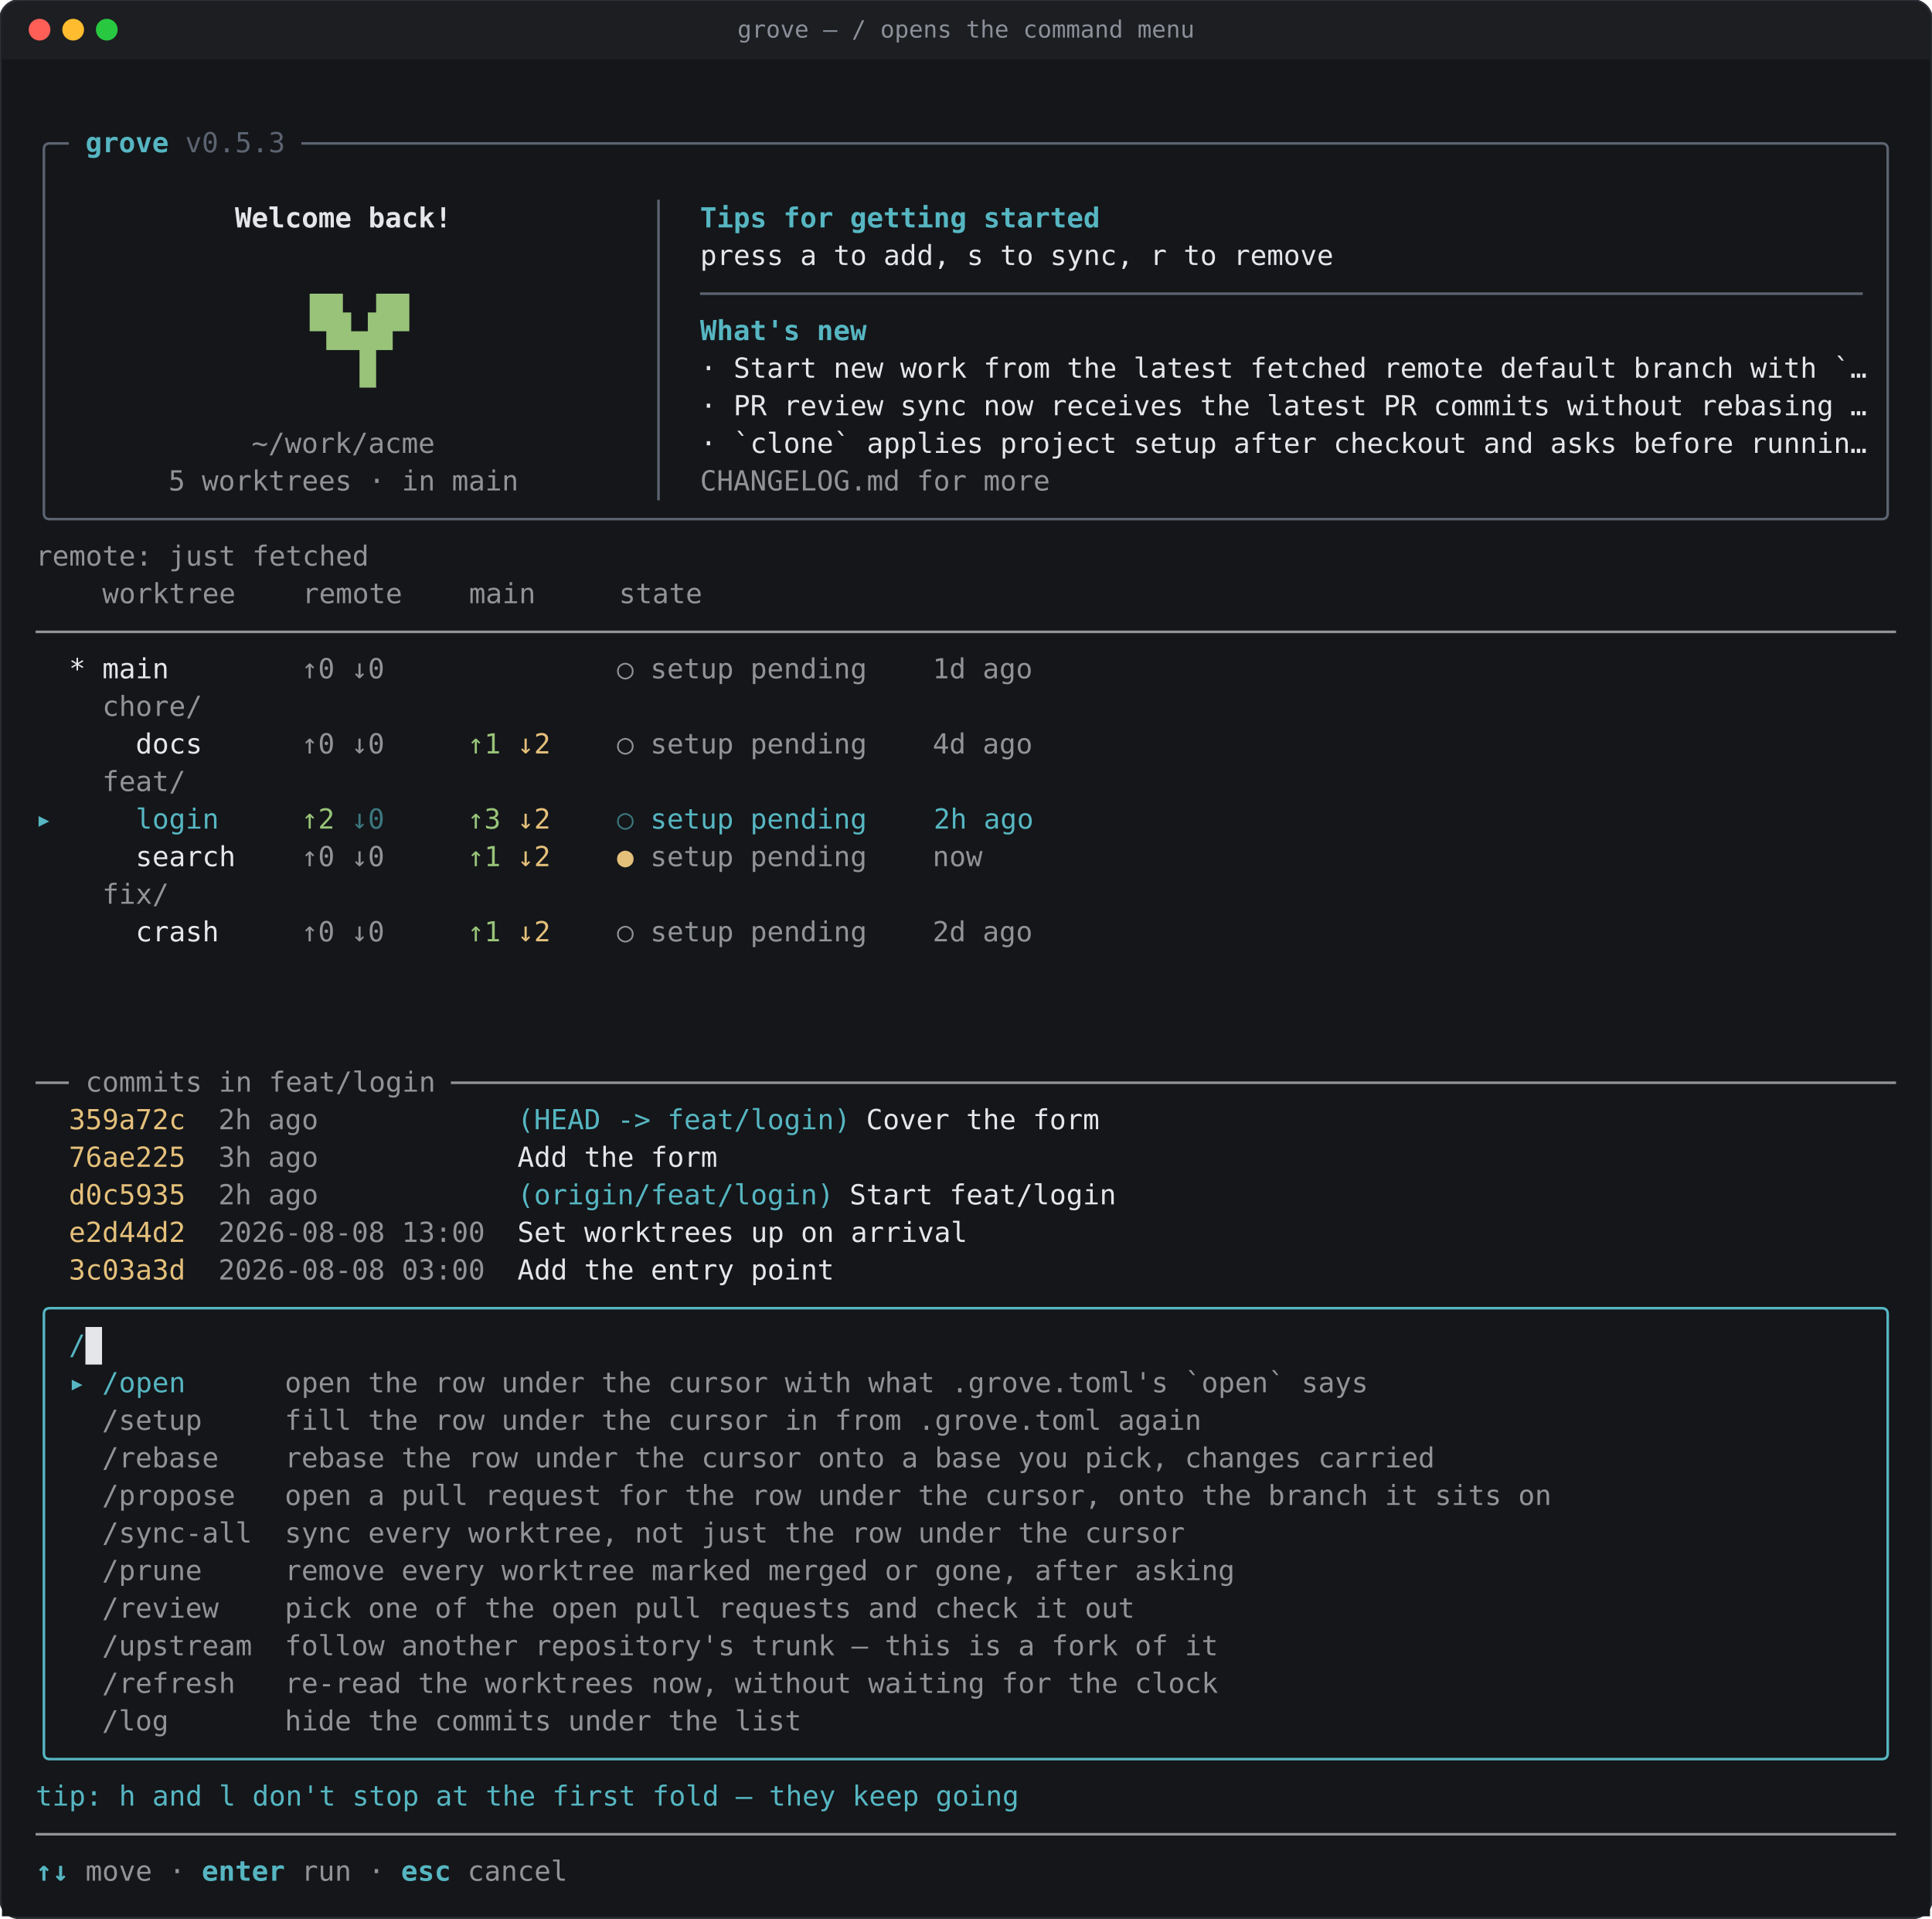
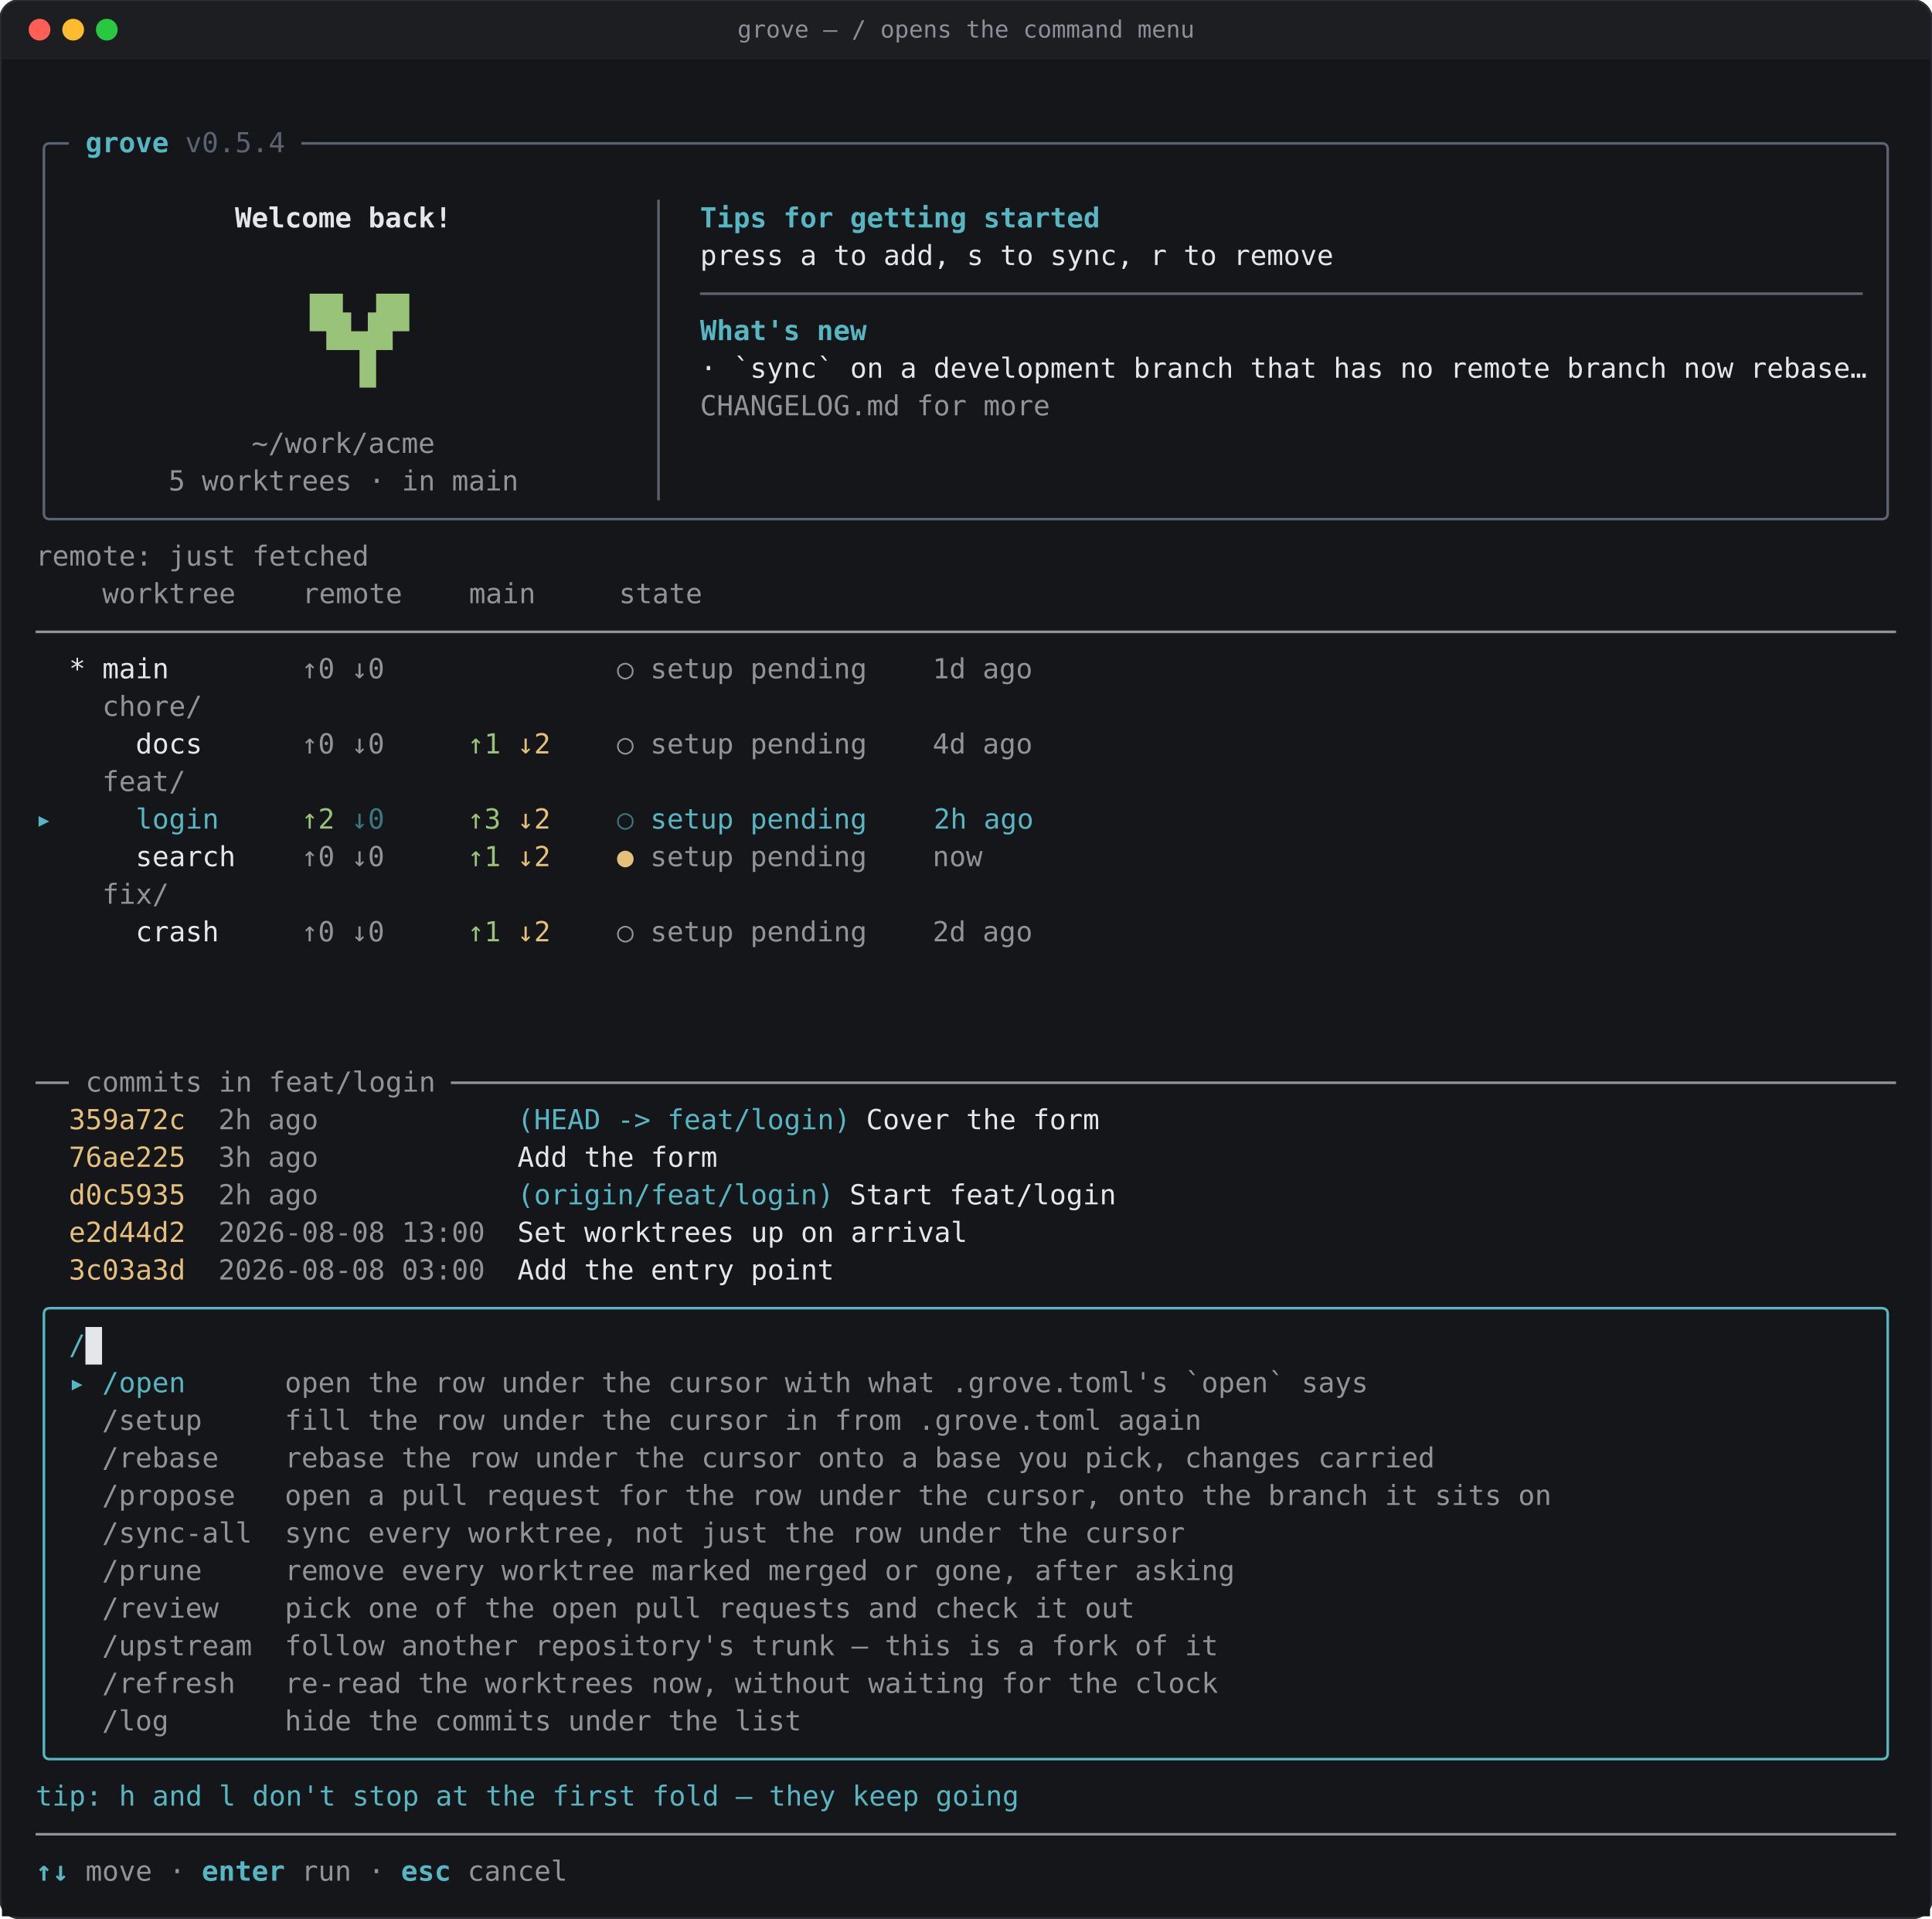
<svg xmlns="http://www.w3.org/2000/svg" width="977" height="970" viewBox="0 0 977 970" font-family="ui-monospace, SFMono-Regular, Menlo, Consolas, 'DejaVu Sans Mono', monospace" font-size="14">
  <rect width="977" height="970" rx="10" fill="#1c1e22" stroke="#2c2f36" />
  <rect x="1" y="30" width="975" height="939" fill="#141619" />
  <circle cx="20" cy="15" r="5.5" fill="#ff5f57" />
  <circle cx="37" cy="15" r="5.5" fill="#febc2e" />
  <circle cx="54" cy="15" r="5.5" fill="#28c840" />
  <text x="488.5" y="19" fill="#8b8f98" font-size="12" text-anchor="middle">grove — / opens the command menu</text>
  <rect x="43.2" y="671.0" width="8.4" height="19" fill="#e4e6ea" />
  <path fill="#98c379" opacity="1" d="M156.60 148.50h4.20v9.50h-4.20zM160.80 148.50h8.40v9.50h-8.40zM169.20 148.50h4.20v9.50h-4.20zM190.20 148.50h4.20v9.50h-4.20zM194.40 148.50h8.40v9.50h-8.40zM202.80 148.50h4.20v9.50h-4.20zM156.60 158.00h4.20v9.50h-4.20zM160.80 158.00h4.20v9.50h-4.20zM165.00 158.00h4.20v9.50h-4.20zM165.00 167.50h4.20v9.50h-4.20zM169.20 158.00h8.40v19.00h-8.40zM177.60 167.50h8.40v9.50h-8.40zM186.00 158.00h8.40v19.00h-8.40zM194.40 158.00h4.20v9.50h-4.20zM198.60 158.00h4.20v9.50h-4.20zM194.40 167.50h4.20v9.50h-4.20zM202.80 158.00h4.20v9.50h-4.20zM181.80 177.00h4.20v19.00h-4.20zM186.00 177.00h4.20v19.00h-4.20z" />
  <path fill="none" stroke="#5c6370" stroke-width="1.3" opacity="1" d="M22.20 82.00V75.50Q22.20 72.50 25.20 72.50H26.40M26.40 72.50H34.80M152.40 72.50H950.40M954.60 82.00V75.50Q954.60 72.50 951.60 72.50H950.40M22.20 82.00V101.00M954.60 82.00V101.00M22.20 101.00V120.00M333.00 101.00V120.00M954.60 101.00V120.00M22.20 120.00V139.00M333.00 120.00V139.00M954.60 120.00V139.00M22.20 139.00V158.00M333.00 139.00V158.00M354.00 148.50H942.00M954.60 139.00V158.00M22.20 158.00V177.00M333.00 158.00V177.00M954.60 158.00V177.00M22.20 177.00V196.00M333.00 177.00V196.00M954.60 177.00V196.00M22.20 196.00V215.00M333.00 196.00V215.00M954.60 196.00V215.00M22.20 215.00V234.00M333.00 215.00V234.00M954.60 215.00V234.00M22.20 234.00V253.00M333.00 234.00V253.00M954.60 234.00V253.00M22.20 253.00V259.50Q22.20 262.50 25.20 262.50H26.40M26.40 262.50H950.40M954.60 253.00V259.50Q954.60 262.50 951.60 262.50H950.40" />
  <path fill="none" stroke="#e4e6ea" stroke-width="1.3" opacity="0.6" d="M18.00 319.50H958.80M18.00 547.50H34.80M228.00 547.50H958.80M18.00 927.50H958.80" />
  <path fill="none" stroke="#56b6c2" stroke-width="1.3" opacity="1" d="M22.20 671.00V664.50Q22.20 661.50 25.20 661.50H26.40M26.40 661.50H950.40M954.60 671.00V664.50Q954.60 661.50 951.60 661.50H950.40M22.20 671.00V690.00M954.60 671.00V690.00M22.20 690.00V709.00M954.60 690.00V709.00M22.20 709.00V728.00M954.60 709.00V728.00M22.20 728.00V747.00M954.60 728.00V747.00M22.20 747.00V766.00M954.60 747.00V766.00M22.20 766.00V785.00M954.60 766.00V785.00M22.20 785.00V804.00M954.60 785.00V804.00M22.20 804.00V823.00M954.60 804.00V823.00M22.20 823.00V842.00M954.60 823.00V842.00M22.20 842.00V861.00M954.60 842.00V861.00M22.20 861.00V880.00M954.60 861.00V880.00M22.20 880.00V886.50Q22.20 889.50 25.20 889.50H26.40M26.40 889.50H950.40M954.60 880.00V886.50Q954.60 889.50 951.60 889.50H950.40" />
  <text x="43.2" y="77.0" fill="#56b6c2" font-weight="600" textLength="42.0" lengthAdjust="spacingAndGlyphs" xml:space="preserve">grove</text>
-   <text x="85.2" y="77.0" fill="#5c6370" textLength="67.2" lengthAdjust="spacingAndGlyphs" xml:space="preserve"> v0.5.3 </text>
+   <text x="85.2" y="77.0" fill="#5c6370" textLength="67.2" lengthAdjust="spacingAndGlyphs" xml:space="preserve"> v0.5.4 </text>
  <text x="118.8" y="115.0" fill="#e4e6ea" font-weight="600" textLength="109.2" lengthAdjust="spacingAndGlyphs" xml:space="preserve">Welcome back!</text>
  <text x="354.0" y="115.0" fill="#56b6c2" font-weight="600" textLength="201.6" lengthAdjust="spacingAndGlyphs" xml:space="preserve">Tips for getting started</text>
  <text x="337.2" y="134.0" fill="#e4e6ea" textLength="613.2" lengthAdjust="spacingAndGlyphs" xml:space="preserve">  press a to add, s to sync, r to remove                                 </text>
  <text x="354.0" y="172.0" fill="#56b6c2" font-weight="600" textLength="84.0" lengthAdjust="spacingAndGlyphs" xml:space="preserve">What's new</text>
-   <text x="337.2" y="191.0" fill="#e4e6ea" textLength="613.2" lengthAdjust="spacingAndGlyphs" xml:space="preserve">  · Start new work from the latest fetched remote default branch with `… </text>
-   <text x="337.2" y="210.0" fill="#e4e6ea" textLength="613.2" lengthAdjust="spacingAndGlyphs" xml:space="preserve">  · PR review sync now receives the latest PR commits without rebasing … </text>
+   <text x="337.2" y="191.0" fill="#e4e6ea" textLength="613.2" lengthAdjust="spacingAndGlyphs" xml:space="preserve">  · `sync` on a development branch that has no remote branch now rebase… </text>
+   <text x="354.0" y="210.0" fill="#e4e6ea" opacity="0.6" textLength="176.4" lengthAdjust="spacingAndGlyphs" xml:space="preserve">CHANGELOG.md for more</text>
  <text x="127.2" y="229.0" fill="#e4e6ea" opacity="0.6" textLength="92.4" lengthAdjust="spacingAndGlyphs" xml:space="preserve">~/work/acme</text>
-   <text x="337.2" y="229.0" fill="#e4e6ea" textLength="613.2" lengthAdjust="spacingAndGlyphs" xml:space="preserve">  · `clone` applies project setup after checkout and asks before runnin… </text>
  <text x="85.2" y="248.0" fill="#e4e6ea" opacity="0.6" textLength="176.4" lengthAdjust="spacingAndGlyphs" xml:space="preserve">5 worktrees · in main</text>
-   <text x="354.0" y="248.0" fill="#e4e6ea" opacity="0.6" textLength="176.4" lengthAdjust="spacingAndGlyphs" xml:space="preserve">CHANGELOG.md for more</text>
  <text x="18.0" y="286.0" fill="#e4e6ea" opacity="0.6" textLength="168.0" lengthAdjust="spacingAndGlyphs" xml:space="preserve">remote: just fetched</text>
  <text x="18.0" y="305.0" fill="#e4e6ea" opacity="0.6" textLength="336.0" lengthAdjust="spacingAndGlyphs" xml:space="preserve">    worktree    remote    main     state</text>
  <text x="18.0" y="343.0" fill="#e4e6ea" textLength="134.4" lengthAdjust="spacingAndGlyphs" xml:space="preserve">  * main        </text>
  <text x="152.4" y="343.0" fill="#e4e6ea" opacity="0.6" textLength="16.8" lengthAdjust="spacingAndGlyphs" xml:space="preserve">↑0</text>
  <text x="177.6" y="343.0" fill="#e4e6ea" opacity="0.6" textLength="16.8" lengthAdjust="spacingAndGlyphs" xml:space="preserve">↓0</text>
  <text x="312.0" y="343.0" fill="#e4e6ea" opacity="0.6" textLength="126.0" lengthAdjust="spacingAndGlyphs" xml:space="preserve">○ setup pending</text>
  <text x="471.6" y="343.0" fill="#e4e6ea" opacity="0.6" textLength="50.4" lengthAdjust="spacingAndGlyphs" xml:space="preserve">1d ago</text>
  <text x="18.0" y="362.0" fill="#e4e6ea" opacity="0.6" textLength="84.0" lengthAdjust="spacingAndGlyphs" xml:space="preserve">    chore/</text>
  <text x="18.0" y="381.0" fill="#e4e6ea" textLength="134.4" lengthAdjust="spacingAndGlyphs" xml:space="preserve">      docs      </text>
  <text x="152.4" y="381.0" fill="#e4e6ea" opacity="0.6" textLength="16.8" lengthAdjust="spacingAndGlyphs" xml:space="preserve">↑0</text>
  <text x="177.6" y="381.0" fill="#e4e6ea" opacity="0.6" textLength="16.8" lengthAdjust="spacingAndGlyphs" xml:space="preserve">↓0</text>
  <text x="236.4" y="381.0" fill="#98c379" textLength="16.8" lengthAdjust="spacingAndGlyphs" xml:space="preserve">↑1</text>
  <text x="261.6" y="381.0" fill="#e5c07b" textLength="16.8" lengthAdjust="spacingAndGlyphs" xml:space="preserve">↓2</text>
  <text x="312.0" y="381.0" fill="#e4e6ea" opacity="0.6" textLength="126.0" lengthAdjust="spacingAndGlyphs" xml:space="preserve">○ setup pending</text>
  <text x="471.6" y="381.0" fill="#e4e6ea" opacity="0.6" textLength="50.4" lengthAdjust="spacingAndGlyphs" xml:space="preserve">4d ago</text>
  <text x="18.0" y="400.0" fill="#e4e6ea" opacity="0.6" textLength="75.6" lengthAdjust="spacingAndGlyphs" xml:space="preserve">    feat/</text>
  <text x="18.0" y="419.0" fill="#56b6c2" textLength="134.4" lengthAdjust="spacingAndGlyphs" xml:space="preserve">▸     login     </text>
  <text x="152.4" y="419.0" fill="#98c379" textLength="16.8" lengthAdjust="spacingAndGlyphs" xml:space="preserve">↑2</text>
  <text x="177.6" y="419.0" fill="#56b6c2" opacity="0.6" textLength="16.8" lengthAdjust="spacingAndGlyphs" xml:space="preserve">↓0</text>
  <text x="236.4" y="419.0" fill="#98c379" textLength="16.8" lengthAdjust="spacingAndGlyphs" xml:space="preserve">↑3</text>
  <text x="261.6" y="419.0" fill="#e5c07b" textLength="16.8" lengthAdjust="spacingAndGlyphs" xml:space="preserve">↓2</text>
  <text x="312.0" y="419.0" fill="#56b6c2" opacity="0.6" textLength="8.4" lengthAdjust="spacingAndGlyphs" xml:space="preserve">○</text>
  <text x="320.4" y="419.0" fill="#56b6c2" textLength="201.6" lengthAdjust="spacingAndGlyphs" xml:space="preserve"> setup pending    2h ago</text>
  <text x="18.0" y="438.0" fill="#e4e6ea" textLength="134.4" lengthAdjust="spacingAndGlyphs" xml:space="preserve">      search    </text>
  <text x="152.4" y="438.0" fill="#e4e6ea" opacity="0.6" textLength="16.8" lengthAdjust="spacingAndGlyphs" xml:space="preserve">↑0</text>
  <text x="177.6" y="438.0" fill="#e4e6ea" opacity="0.6" textLength="16.8" lengthAdjust="spacingAndGlyphs" xml:space="preserve">↓0</text>
  <text x="236.4" y="438.0" fill="#98c379" textLength="16.8" lengthAdjust="spacingAndGlyphs" xml:space="preserve">↑1</text>
  <text x="261.6" y="438.0" fill="#e5c07b" textLength="16.8" lengthAdjust="spacingAndGlyphs" xml:space="preserve">↓2</text>
  <text x="312.0" y="438.0" fill="#e5c07b" textLength="8.4" lengthAdjust="spacingAndGlyphs" xml:space="preserve">●</text>
  <text x="320.4" y="438.0" fill="#e4e6ea" opacity="0.6" textLength="117.6" lengthAdjust="spacingAndGlyphs" xml:space="preserve"> setup pending</text>
  <text x="471.6" y="438.0" fill="#e4e6ea" opacity="0.6" textLength="50.4" lengthAdjust="spacingAndGlyphs" xml:space="preserve">now   </text>
  <text x="18.0" y="457.0" fill="#e4e6ea" opacity="0.6" textLength="67.2" lengthAdjust="spacingAndGlyphs" xml:space="preserve">    fix/</text>
  <text x="18.0" y="476.0" fill="#e4e6ea" textLength="134.4" lengthAdjust="spacingAndGlyphs" xml:space="preserve">      crash     </text>
  <text x="152.4" y="476.0" fill="#e4e6ea" opacity="0.6" textLength="16.8" lengthAdjust="spacingAndGlyphs" xml:space="preserve">↑0</text>
  <text x="177.6" y="476.0" fill="#e4e6ea" opacity="0.6" textLength="16.8" lengthAdjust="spacingAndGlyphs" xml:space="preserve">↓0</text>
  <text x="236.4" y="476.0" fill="#98c379" textLength="16.8" lengthAdjust="spacingAndGlyphs" xml:space="preserve">↑1</text>
  <text x="261.6" y="476.0" fill="#e5c07b" textLength="16.8" lengthAdjust="spacingAndGlyphs" xml:space="preserve">↓2</text>
  <text x="312.0" y="476.0" fill="#e4e6ea" opacity="0.6" textLength="126.0" lengthAdjust="spacingAndGlyphs" xml:space="preserve">○ setup pending</text>
  <text x="471.6" y="476.0" fill="#e4e6ea" opacity="0.6" textLength="50.4" lengthAdjust="spacingAndGlyphs" xml:space="preserve">2d ago</text>
  <text x="34.8" y="552.0" fill="#e4e6ea" opacity="0.6" textLength="193.2" lengthAdjust="spacingAndGlyphs" xml:space="preserve"> commits in feat/login </text>
  <text x="34.8" y="571.0" fill="#e5c07b" textLength="58.8" lengthAdjust="spacingAndGlyphs" xml:space="preserve">359a72c</text>
  <text x="110.4" y="571.0" fill="#e4e6ea" opacity="0.6" textLength="134.4" lengthAdjust="spacingAndGlyphs" xml:space="preserve">2h ago          </text>
  <text x="261.6" y="571.0" fill="#56b6c2" textLength="176.4" lengthAdjust="spacingAndGlyphs" xml:space="preserve">(HEAD -&gt; feat/login) </text>
  <text x="438.0" y="571.0" fill="#e4e6ea" textLength="117.6" lengthAdjust="spacingAndGlyphs" xml:space="preserve">Cover the form</text>
  <text x="34.8" y="590.0" fill="#e5c07b" textLength="58.8" lengthAdjust="spacingAndGlyphs" xml:space="preserve">76ae225</text>
  <text x="110.4" y="590.0" fill="#e4e6ea" opacity="0.6" textLength="134.4" lengthAdjust="spacingAndGlyphs" xml:space="preserve">3h ago          </text>
  <text x="244.8" y="590.0" fill="#e4e6ea" textLength="117.6" lengthAdjust="spacingAndGlyphs" xml:space="preserve">  Add the form</text>
  <text x="34.8" y="609.0" fill="#e5c07b" textLength="58.8" lengthAdjust="spacingAndGlyphs" xml:space="preserve">d0c5935</text>
  <text x="110.4" y="609.0" fill="#e4e6ea" opacity="0.6" textLength="134.4" lengthAdjust="spacingAndGlyphs" xml:space="preserve">2h ago          </text>
  <text x="261.6" y="609.0" fill="#56b6c2" textLength="168.0" lengthAdjust="spacingAndGlyphs" xml:space="preserve">(origin/feat/login) </text>
  <text x="429.6" y="609.0" fill="#e4e6ea" textLength="134.4" lengthAdjust="spacingAndGlyphs" xml:space="preserve">Start feat/login</text>
  <text x="34.8" y="628.0" fill="#e5c07b" textLength="58.8" lengthAdjust="spacingAndGlyphs" xml:space="preserve">e2d44d2</text>
  <text x="110.4" y="628.0" fill="#e4e6ea" opacity="0.6" textLength="134.4" lengthAdjust="spacingAndGlyphs" xml:space="preserve">2026-08-08 13:00</text>
  <text x="244.8" y="628.0" fill="#e4e6ea" textLength="243.6" lengthAdjust="spacingAndGlyphs" xml:space="preserve">  Set worktrees up on arrival</text>
  <text x="34.8" y="647.0" fill="#e5c07b" textLength="58.8" lengthAdjust="spacingAndGlyphs" xml:space="preserve">3c03a3d</text>
  <text x="110.4" y="647.0" fill="#e4e6ea" opacity="0.6" textLength="134.4" lengthAdjust="spacingAndGlyphs" xml:space="preserve">2026-08-08 03:00</text>
  <text x="244.8" y="647.0" fill="#e4e6ea" textLength="176.4" lengthAdjust="spacingAndGlyphs" xml:space="preserve">  Add the entry point</text>
  <text x="34.8" y="685.0" fill="#56b6c2" textLength="8.4" lengthAdjust="spacingAndGlyphs" xml:space="preserve">/</text>
  <text x="34.8" y="704.0" fill="#56b6c2" textLength="92.4" lengthAdjust="spacingAndGlyphs" xml:space="preserve">▸ /open    </text>
  <text x="144.0" y="704.0" fill="#e4e6ea" opacity="0.6" textLength="546.0" lengthAdjust="spacingAndGlyphs" xml:space="preserve">open the row under the cursor with what .grove.toml's `open` says</text>
  <text x="51.6" y="723.0" fill="#e4e6ea" opacity="0.6" textLength="75.6" lengthAdjust="spacingAndGlyphs" xml:space="preserve">/setup   </text>
  <text x="144.0" y="723.0" fill="#e4e6ea" opacity="0.6" textLength="462.0" lengthAdjust="spacingAndGlyphs" xml:space="preserve">fill the row under the cursor in from .grove.toml again</text>
  <text x="51.6" y="742.0" fill="#e4e6ea" opacity="0.6" textLength="75.6" lengthAdjust="spacingAndGlyphs" xml:space="preserve">/rebase  </text>
  <text x="144.0" y="742.0" fill="#e4e6ea" opacity="0.6" textLength="579.6" lengthAdjust="spacingAndGlyphs" xml:space="preserve">rebase the row under the cursor onto a base you pick, changes carried</text>
  <text x="51.6" y="761.0" fill="#e4e6ea" opacity="0.6" textLength="75.6" lengthAdjust="spacingAndGlyphs" xml:space="preserve">/propose </text>
  <text x="144.0" y="761.0" fill="#e4e6ea" opacity="0.6" textLength="638.4" lengthAdjust="spacingAndGlyphs" xml:space="preserve">open a pull request for the row under the cursor, onto the branch it sits on</text>
  <text x="51.6" y="780.0" fill="#e4e6ea" opacity="0.6" textLength="75.6" lengthAdjust="spacingAndGlyphs" xml:space="preserve">/sync-all</text>
  <text x="144.0" y="780.0" fill="#e4e6ea" opacity="0.6" textLength="453.6" lengthAdjust="spacingAndGlyphs" xml:space="preserve">sync every worktree, not just the row under the cursor</text>
  <text x="51.6" y="799.0" fill="#e4e6ea" opacity="0.6" textLength="75.6" lengthAdjust="spacingAndGlyphs" xml:space="preserve">/prune   </text>
  <text x="144.0" y="799.0" fill="#e4e6ea" opacity="0.6" textLength="478.8" lengthAdjust="spacingAndGlyphs" xml:space="preserve">remove every worktree marked merged or gone, after asking</text>
  <text x="51.6" y="818.0" fill="#e4e6ea" opacity="0.6" textLength="75.6" lengthAdjust="spacingAndGlyphs" xml:space="preserve">/review  </text>
  <text x="144.0" y="818.0" fill="#e4e6ea" opacity="0.6" textLength="428.4" lengthAdjust="spacingAndGlyphs" xml:space="preserve">pick one of the open pull requests and check it out</text>
  <text x="51.6" y="837.0" fill="#e4e6ea" opacity="0.6" textLength="75.6" lengthAdjust="spacingAndGlyphs" xml:space="preserve">/upstream</text>
  <text x="144.0" y="837.0" fill="#e4e6ea" opacity="0.6" textLength="470.4" lengthAdjust="spacingAndGlyphs" xml:space="preserve">follow another repository's trunk — this is a fork of it</text>
  <text x="51.6" y="856.0" fill="#e4e6ea" opacity="0.6" textLength="75.6" lengthAdjust="spacingAndGlyphs" xml:space="preserve">/refresh </text>
  <text x="144.0" y="856.0" fill="#e4e6ea" opacity="0.6" textLength="470.4" lengthAdjust="spacingAndGlyphs" xml:space="preserve">re-read the worktrees now, without waiting for the clock</text>
  <text x="51.6" y="875.0" fill="#e4e6ea" opacity="0.6" textLength="75.6" lengthAdjust="spacingAndGlyphs" xml:space="preserve">/log     </text>
  <text x="144.0" y="875.0" fill="#e4e6ea" opacity="0.6" textLength="260.4" lengthAdjust="spacingAndGlyphs" xml:space="preserve">hide the commits under the list</text>
  <text x="18.0" y="913.0" fill="#56b6c2" textLength="495.6" lengthAdjust="spacingAndGlyphs" xml:space="preserve">tip: h and l don't stop at the first fold — they keep going</text>
  <text x="18.0" y="951.0" fill="#56b6c2" font-weight="600" textLength="16.8" lengthAdjust="spacingAndGlyphs" xml:space="preserve">↑↓</text>
  <text x="34.8" y="951.0" fill="#e4e6ea" opacity="0.6" textLength="67.2" lengthAdjust="spacingAndGlyphs" xml:space="preserve"> move · </text>
  <text x="102.0" y="951.0" fill="#56b6c2" font-weight="600" textLength="42.0" lengthAdjust="spacingAndGlyphs" xml:space="preserve">enter</text>
  <text x="144.0" y="951.0" fill="#e4e6ea" opacity="0.6" textLength="58.8" lengthAdjust="spacingAndGlyphs" xml:space="preserve"> run · </text>
  <text x="202.8" y="951.0" fill="#56b6c2" font-weight="600" textLength="25.2" lengthAdjust="spacingAndGlyphs" xml:space="preserve">esc</text>
  <text x="228.0" y="951.0" fill="#e4e6ea" opacity="0.6" textLength="58.8" lengthAdjust="spacingAndGlyphs" xml:space="preserve"> cancel</text>
</svg>
